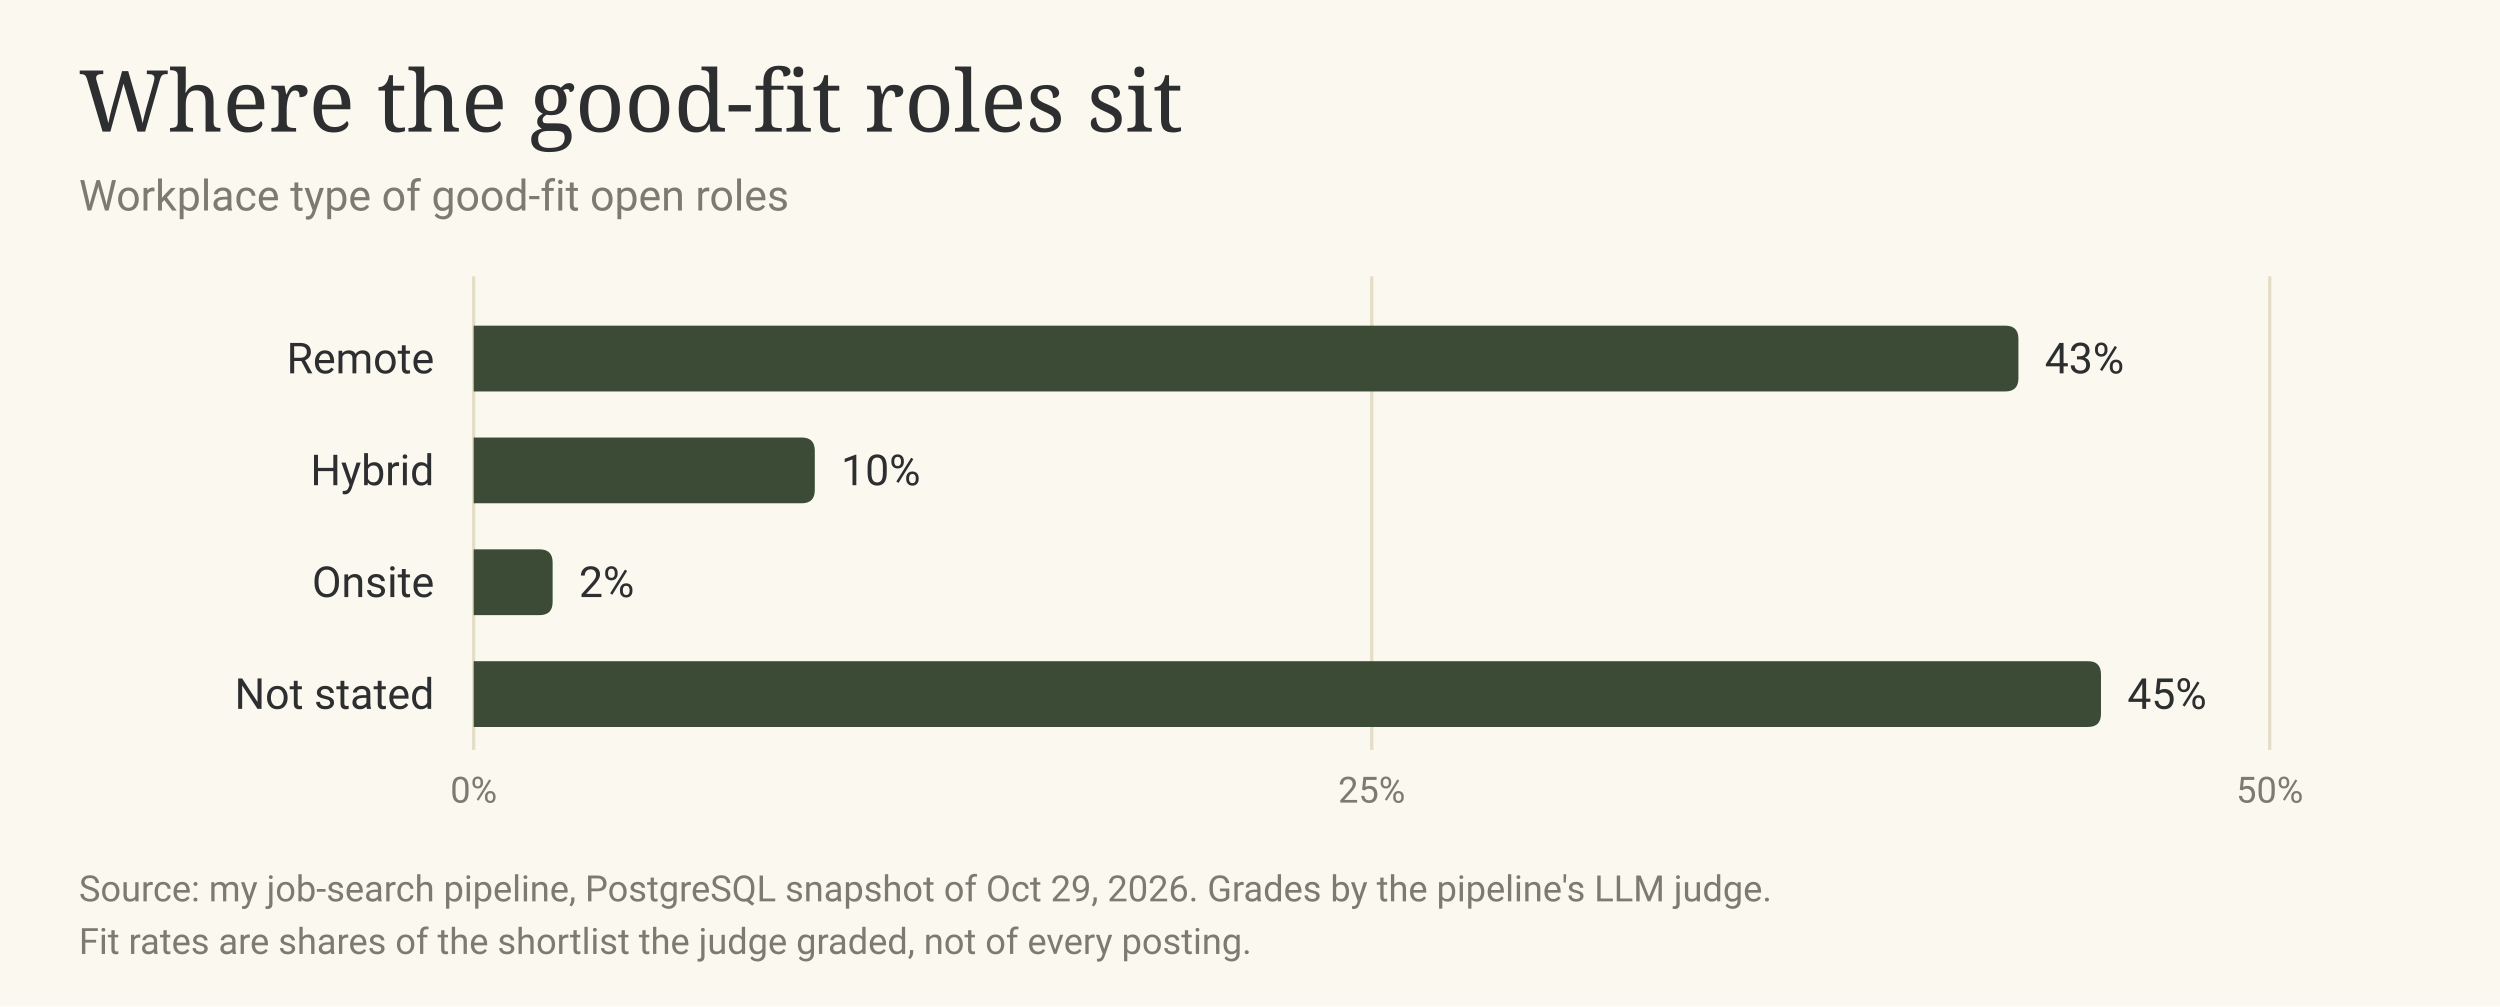
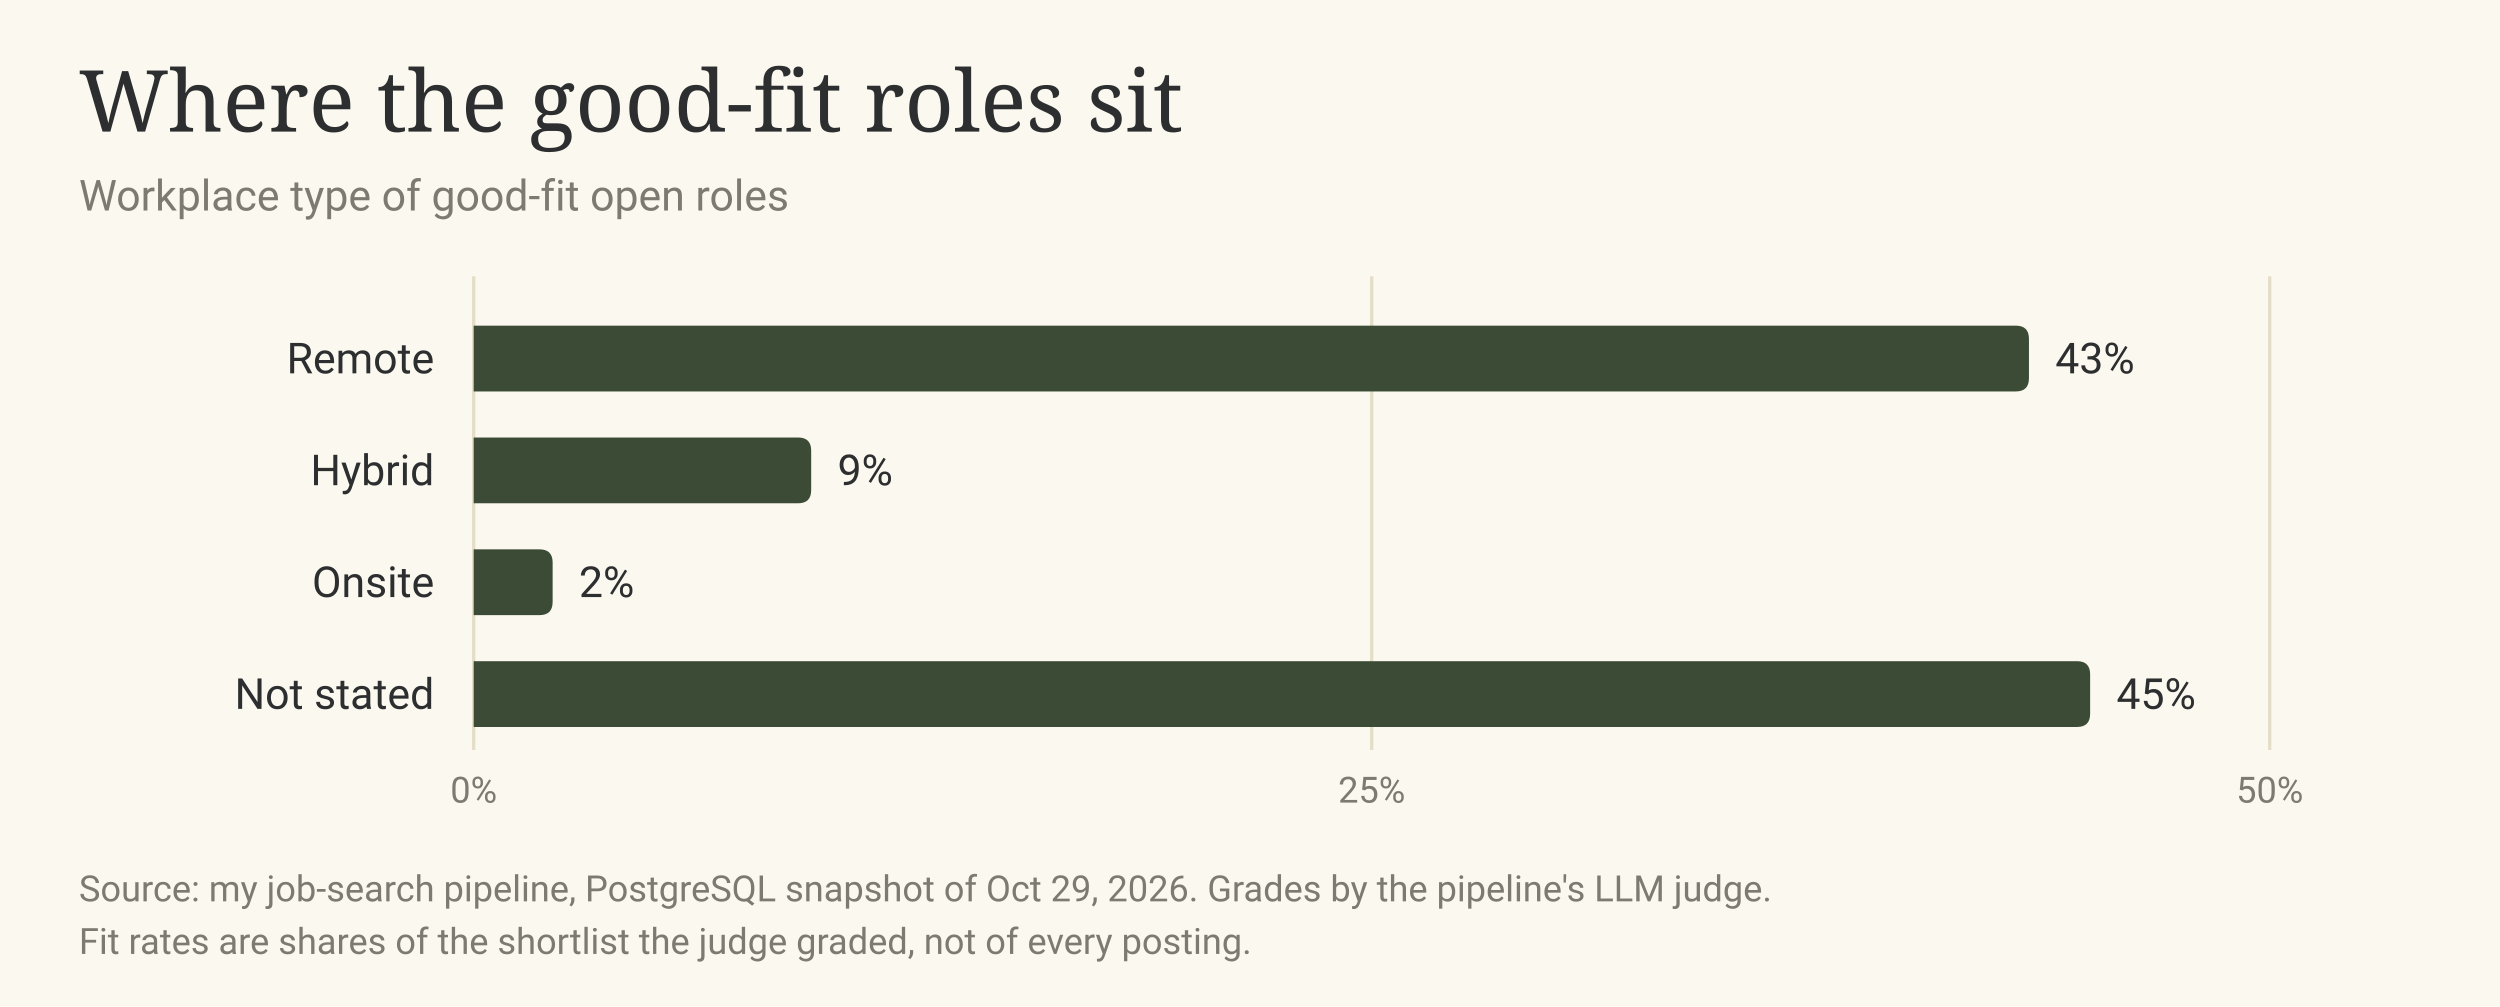
<svg xmlns="http://www.w3.org/2000/svg" viewBox="0 0 760 306" width="760" height="306" role="img" aria-labelledby="t d">
  <rect width="760" height="306" fill="#fbf8ef" />
  <text x="24" y="40" font-family="'Instrument Serif', 'Iowan Old Style', Georgia, serif" font-size="26" fill="#2c2e2f">Where the good-fit roles sit</text>
  <text x="24" y="64" font-family="-apple-system, BlinkMacSystemFont, 'Segoe UI', Roboto, Inter, sans-serif" font-size="13" fill="#7c7a71">Workplace type of good-fit open roles</text>
  <line x1="144.0" y1="84" x2="144.0" y2="228" stroke="#e4ddc8" stroke-width="1" />
  <text x="144.0" y="244" text-anchor="middle" font-family="-apple-system, BlinkMacSystemFont, 'Segoe UI', Roboto, Inter, sans-serif" font-size="11" fill="#7c7a71">0%</text>
  <line x1="417.0" y1="84" x2="417.0" y2="228" stroke="#e4ddc8" stroke-width="1" />
  <text x="417.0" y="244" text-anchor="middle" font-family="-apple-system, BlinkMacSystemFont, 'Segoe UI', Roboto, Inter, sans-serif" font-size="11" fill="#7c7a71">25%</text>
  <line x1="690.0" y1="84" x2="690.0" y2="228" stroke="#e4ddc8" stroke-width="1" />
  <text x="690.0" y="244" text-anchor="middle" font-family="-apple-system, BlinkMacSystemFont, 'Segoe UI', Roboto, Inter, sans-serif" font-size="11" fill="#7c7a71">50%</text>
  <g>
    <text x="132" y="113.5" text-anchor="end" font-family="-apple-system, BlinkMacSystemFont, 'Segoe UI', Roboto, Inter, sans-serif" font-size="13" fill="#2c2e2f">Remote</text>
-     <path d="M144.0,99.0H609.6Q613.6,99.0 613.6,103.0V115.0Q613.6,119.0 609.6,119.0H144.0Z" fill="#3b4b35" />
-     <text x="621.6" y="113.5" font-family="-apple-system, BlinkMacSystemFont, 'Segoe UI', Roboto, Inter, sans-serif" font-size="13" fill="#2c2e2f">43%</text>
+     <path d="M144.0,99.0H612.8Q616.8,99.0 616.8,103.0V115.0Q616.8,119.0 612.8,119.0H144.0Z" fill="#3b4b35" />
+     <text x="624.8" y="113.5" font-family="-apple-system, BlinkMacSystemFont, 'Segoe UI', Roboto, Inter, sans-serif" font-size="13" fill="#2c2e2f">43%</text>
  </g>
  <g>
    <text x="132" y="147.5" text-anchor="end" font-family="-apple-system, BlinkMacSystemFont, 'Segoe UI', Roboto, Inter, sans-serif" font-size="13" fill="#2c2e2f">Hybrid</text>
-     <path d="M144.0,133.0H243.7Q247.7,133.0 247.7,137.0V149.0Q247.7,153.0 243.7,153.0H144.0Z" fill="#3b4b35" />
-     <text x="255.7" y="147.5" font-family="-apple-system, BlinkMacSystemFont, 'Segoe UI', Roboto, Inter, sans-serif" font-size="13" fill="#2c2e2f">10%</text>
+     <path d="M144.0,133.0H242.6Q246.6,133.0 246.6,137.0V149.0Q246.6,153.0 242.6,153.0H144.0Z" fill="#3b4b35" />
+     <text x="254.6" y="147.5" font-family="-apple-system, BlinkMacSystemFont, 'Segoe UI', Roboto, Inter, sans-serif" font-size="13" fill="#2c2e2f">9%</text>
  </g>
  <g>
    <text x="132" y="181.5" text-anchor="end" font-family="-apple-system, BlinkMacSystemFont, 'Segoe UI', Roboto, Inter, sans-serif" font-size="13" fill="#2c2e2f">Onsite</text>
    <path d="M144.0,167.0H164.0Q168.0,167.0 168.0,171.0V183.0Q168.0,187.0 164.0,187.0H144.0Z" fill="#3b4b35" />
    <text x="176.0" y="181.5" font-family="-apple-system, BlinkMacSystemFont, 'Segoe UI', Roboto, Inter, sans-serif" font-size="13" fill="#2c2e2f">2%</text>
  </g>
  <g>
    <text x="132" y="215.5" text-anchor="end" font-family="-apple-system, BlinkMacSystemFont, 'Segoe UI', Roboto, Inter, sans-serif" font-size="13" fill="#2c2e2f">Not stated</text>
-     <path d="M144.0,201.0H634.7Q638.7,201.0 638.7,205.0V217.0Q638.7,221.0 634.7,221.0H144.0Z" fill="#3b4b35" />
-     <text x="646.7" y="215.5" font-family="-apple-system, BlinkMacSystemFont, 'Segoe UI', Roboto, Inter, sans-serif" font-size="13" fill="#2c2e2f">45%</text>
+     <path d="M144.0,201.0H631.4Q635.4,201.0 635.4,205.0V217.0Q635.4,221.0 631.4,221.0H144.0Z" fill="#3b4b35" />
+     <text x="643.4" y="215.5" font-family="-apple-system, BlinkMacSystemFont, 'Segoe UI', Roboto, Inter, sans-serif" font-size="13" fill="#2c2e2f">45%</text>
  </g>
  <text x="24" y="274" font-family="-apple-system, BlinkMacSystemFont, 'Segoe UI', Roboto, Inter, sans-serif" font-size="11" fill="#7c7a71">Source: my job-search pipeline, PostgreSQL snapshot of Oct 29, 2026. Grades by the pipeline's LLM judge.</text>
  <text x="24" y="290" font-family="-apple-system, BlinkMacSystemFont, 'Segoe UI', Roboto, Inter, sans-serif" font-size="11" fill="#7c7a71">Fit rates are shares of the shortlist the judge graded, not of every posting.</text>
</svg>
